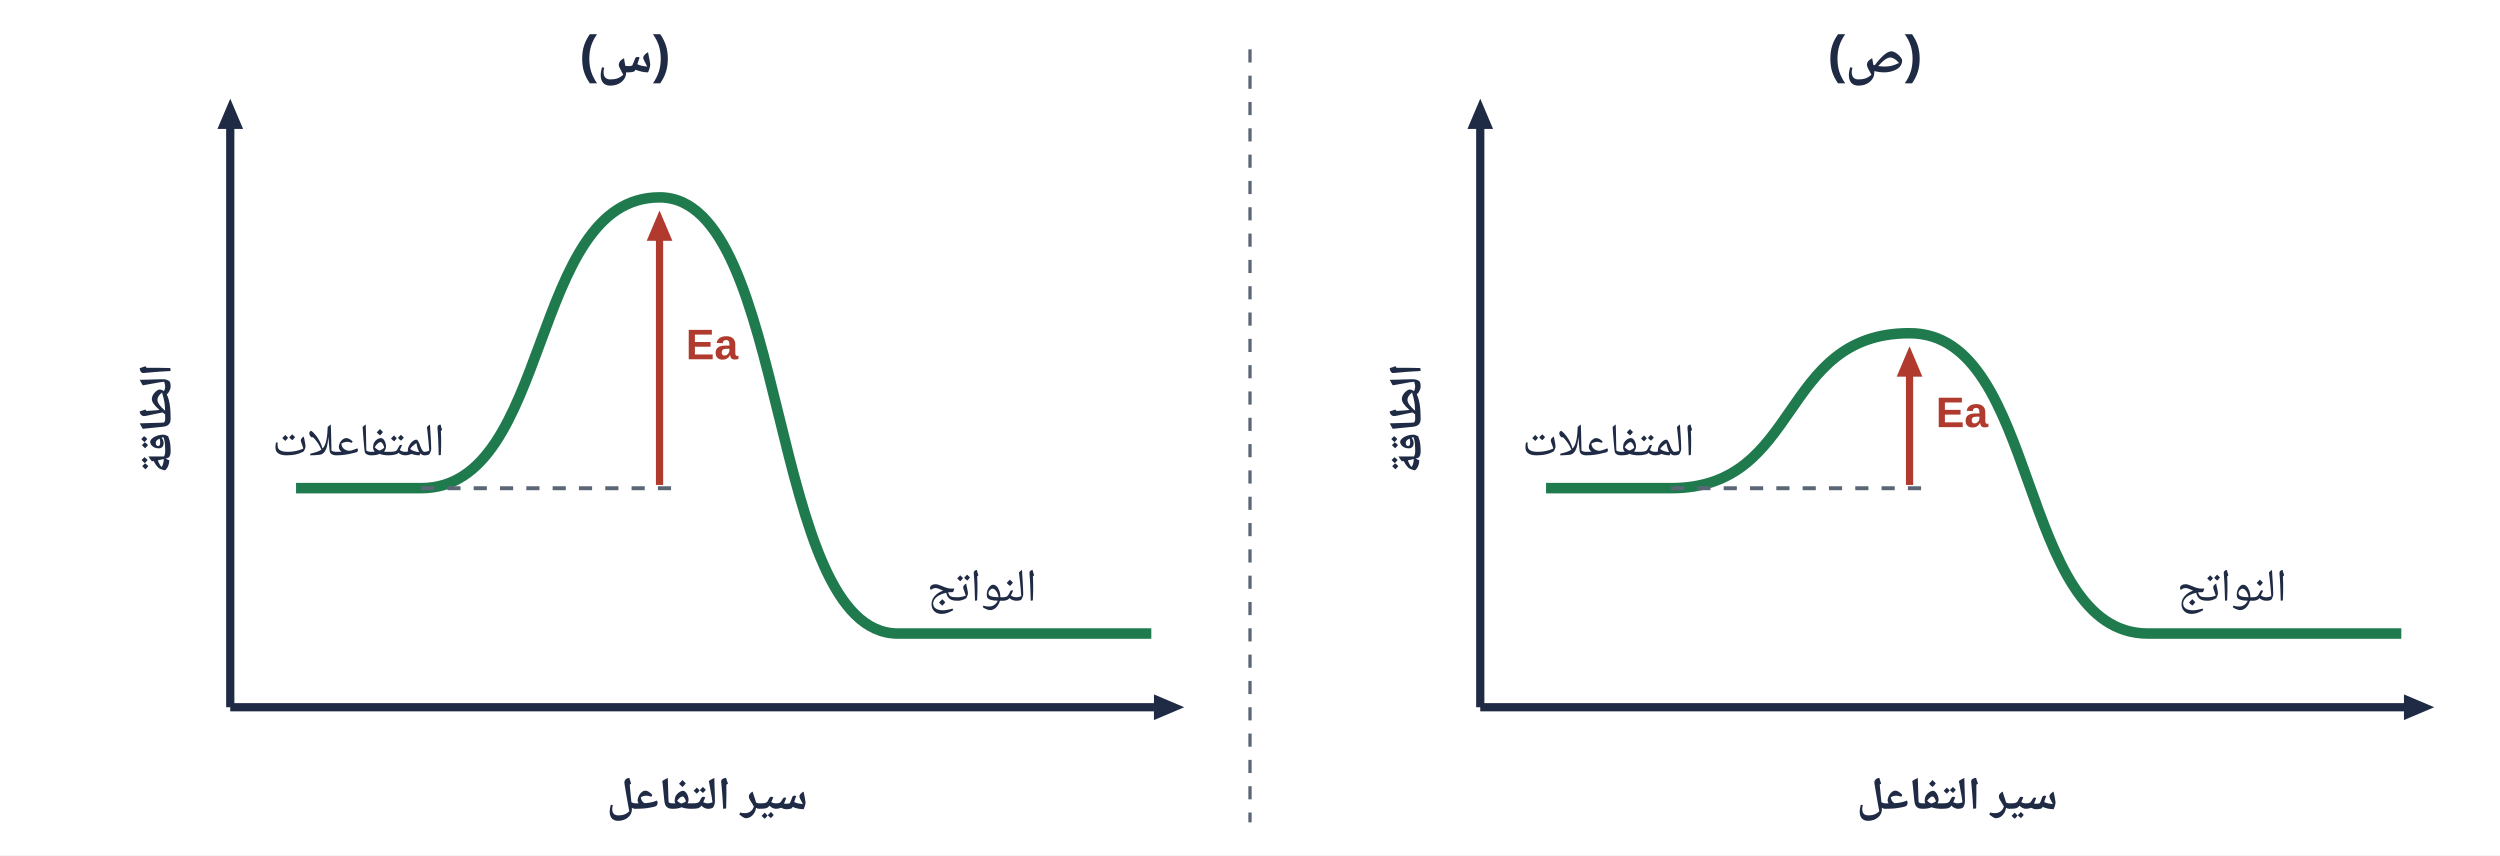
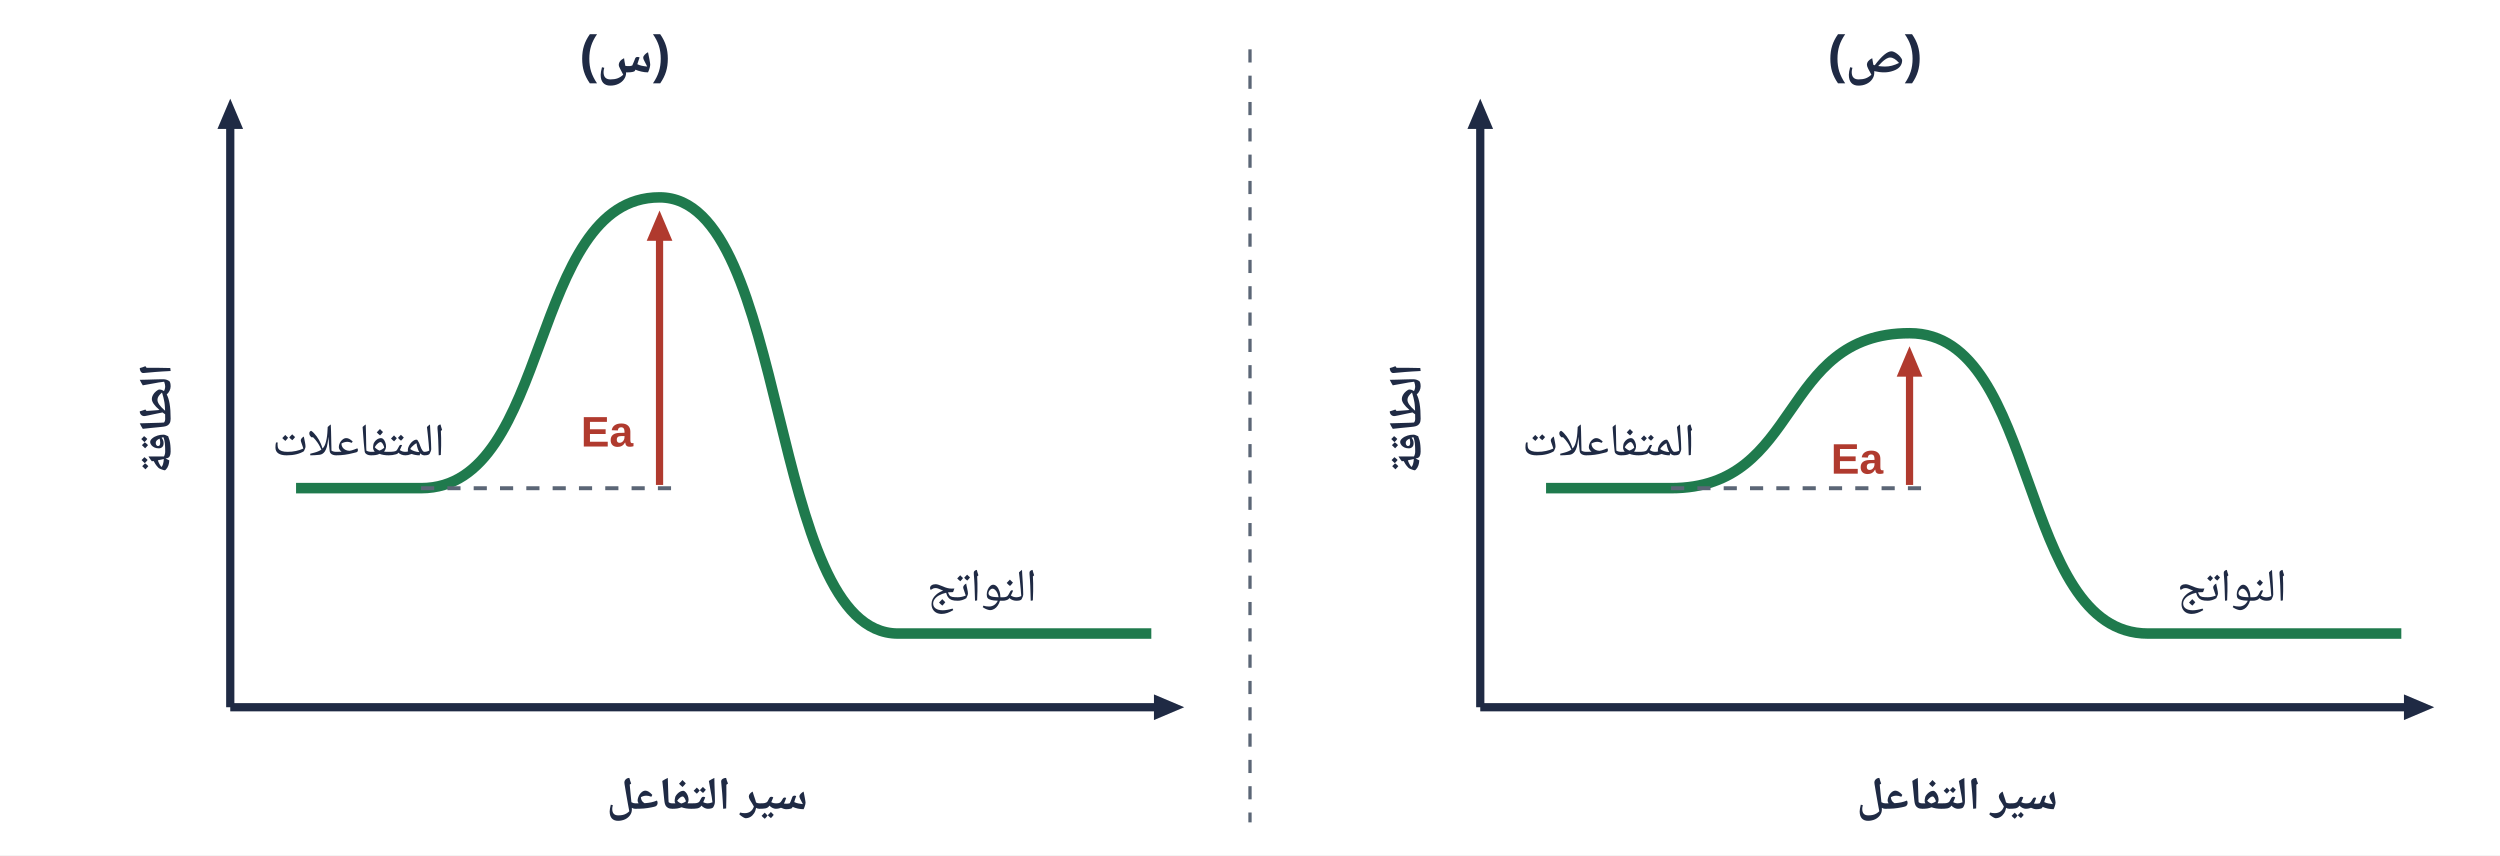
<svg xmlns="http://www.w3.org/2000/svg" viewBox="0 0 760 260" width="760" height="260">
  <rect width="760" height="260" fill="#fff" />
  <line x1="70" y1="215" x2="354.0" y2="215.0" stroke="#1f2a44" stroke-width="2.5" />
  <polygon points="360,215 350.8,218.9 350.8,211.1" fill="#1f2a44" />
  <line x1="70" y1="215" x2="70.0" y2="36.0" stroke="#1f2a44" stroke-width="2.5" />
  <polygon points="70,30 73.9,39.2 66.1,39.2" fill="#1f2a44" />
  <text x="215.0" y="246" text-anchor="middle" font-size="14" fill="#1f2a44" font-weight="bold" font-family="'IBM Plex Sans Arabic','Noto Naskh Arabic',Tahoma,Arial,sans-serif" direction="rtl">سير التفاعل</text>
  <text transform="translate(52,127.5) rotate(-90)" text-anchor="middle" font-size="14" fill="#1f2a44" font-weight="bold" font-family="'IBM Plex Sans Arabic','Noto Naskh Arabic',Tahoma,Arial,sans-serif">الطاقة</text>
  <path d="M 90,148.4 L 128.0,148.4 C 167.9,148.4 160.6,60.0 200.5,60.0 C 240.4,60.0 233.1,192.6 273.0,192.6 L 350,192.6" fill="none" stroke="#1f7a4d" stroke-width="3.2" />
  <text x="109.0" y="138.421" text-anchor="middle" font-size="14" fill="#1f2a44" font-weight="normal" font-family="'IBM Plex Sans Arabic','Noto Naskh Arabic',Tahoma,Arial,sans-serif" direction="rtl">المتفاعلات</text>
  <text x="298.5" y="182.632" text-anchor="middle" font-size="14" fill="#1f2a44" font-weight="normal" font-family="'IBM Plex Sans Arabic','Noto Naskh Arabic',Tahoma,Arial,sans-serif" direction="rtl">النواتج</text>
  <line x1="128.0" y1="148.421" x2="204.5" y2="148.421" stroke="#5b6676" stroke-width="1.2" stroke-dasharray="4 4" />
  <line x1="200.5" y1="147.421" x2="200.5" y2="70.0" stroke="#b03a2e" stroke-width="2.2" />
  <polygon points="200.5,64.0 204.4,73.2 196.6,73.2" fill="#b03a2e" />
-   <text x="208.5" y="109.211" text-anchor="start" font-size="13" fill="#b03a2e" font-weight="bold" font-family="'IBM Plex Sans Arabic','Noto Naskh Arabic',Tahoma,Arial,sans-serif">Ea</text>
+   <text x="192.5" y="135.737" text-anchor="end" font-size="13" fill="#b03a2e" font-weight="bold" font-family="'IBM Plex Sans Arabic','Noto Naskh Arabic',Tahoma,Arial,sans-serif">Ea</text>
  <text x="190.0" y="22" text-anchor="middle" font-size="16" fill="#1f2a44" font-weight="bold" font-family="'IBM Plex Sans Arabic','Noto Naskh Arabic',Tahoma,Arial,sans-serif" direction="rtl">(س)</text>
  <line x1="450" y1="215" x2="734.0" y2="215.0" stroke="#1f2a44" stroke-width="2.5" />
  <polygon points="740,215 730.8,218.9 730.8,211.1" fill="#1f2a44" />
  <line x1="450" y1="215" x2="450.0" y2="36.0" stroke="#1f2a44" stroke-width="2.5" />
  <polygon points="450,30 453.9,39.2 446.1,39.2" fill="#1f2a44" />
  <text x="595.0" y="246" text-anchor="middle" font-size="14" fill="#1f2a44" font-weight="bold" font-family="'IBM Plex Sans Arabic','Noto Naskh Arabic',Tahoma,Arial,sans-serif" direction="rtl">سير التفاعل</text>
  <text transform="translate(432,127.5) rotate(-90)" text-anchor="middle" font-size="14" fill="#1f2a44" font-weight="bold" font-family="'IBM Plex Sans Arabic','Noto Naskh Arabic',Tahoma,Arial,sans-serif">الطاقة</text>
  <path d="M 470,148.4 L 508.0,148.4 C 547.9,148.4 540.6,101.3 580.5,101.3 C 620.4,101.3 613.1,192.6 653.0,192.6 L 730,192.6" fill="none" stroke="#1f7a4d" stroke-width="3.2" />
  <text x="489.0" y="138.421" text-anchor="middle" font-size="14" fill="#1f2a44" font-weight="normal" font-family="'IBM Plex Sans Arabic','Noto Naskh Arabic',Tahoma,Arial,sans-serif" direction="rtl">المتفاعلات</text>
  <text x="678.5" y="182.632" text-anchor="middle" font-size="14" fill="#1f2a44" font-weight="normal" font-family="'IBM Plex Sans Arabic','Noto Naskh Arabic',Tahoma,Arial,sans-serif" direction="rtl">النواتج</text>
  <line x1="508.0" y1="148.421" x2="584.5" y2="148.421" stroke="#5b6676" stroke-width="1.2" stroke-dasharray="4 4" />
  <line x1="580.5" y1="147.421" x2="580.5" y2="111.263" stroke="#b03a2e" stroke-width="2.2" />
  <polygon points="580.5,105.263 584.4,114.5 576.6,114.5" fill="#b03a2e" />
-   <text x="588.5" y="129.842" text-anchor="start" font-size="13" fill="#b03a2e" font-weight="bold" font-family="'IBM Plex Sans Arabic','Noto Naskh Arabic',Tahoma,Arial,sans-serif">Ea</text>
+   <text x="572.5" y="143.989" text-anchor="end" font-size="13" fill="#b03a2e" font-weight="bold" font-family="'IBM Plex Sans Arabic','Noto Naskh Arabic',Tahoma,Arial,sans-serif">Ea</text>
  <text x="570.0" y="22" text-anchor="middle" font-size="16" fill="#1f2a44" font-weight="bold" font-family="'IBM Plex Sans Arabic','Noto Naskh Arabic',Tahoma,Arial,sans-serif" direction="rtl">(ص)</text>
  <line x1="380" y1="15" x2="380" y2="250" stroke="#5b6676" stroke-width="1" stroke-dasharray="4 4" />
</svg>
